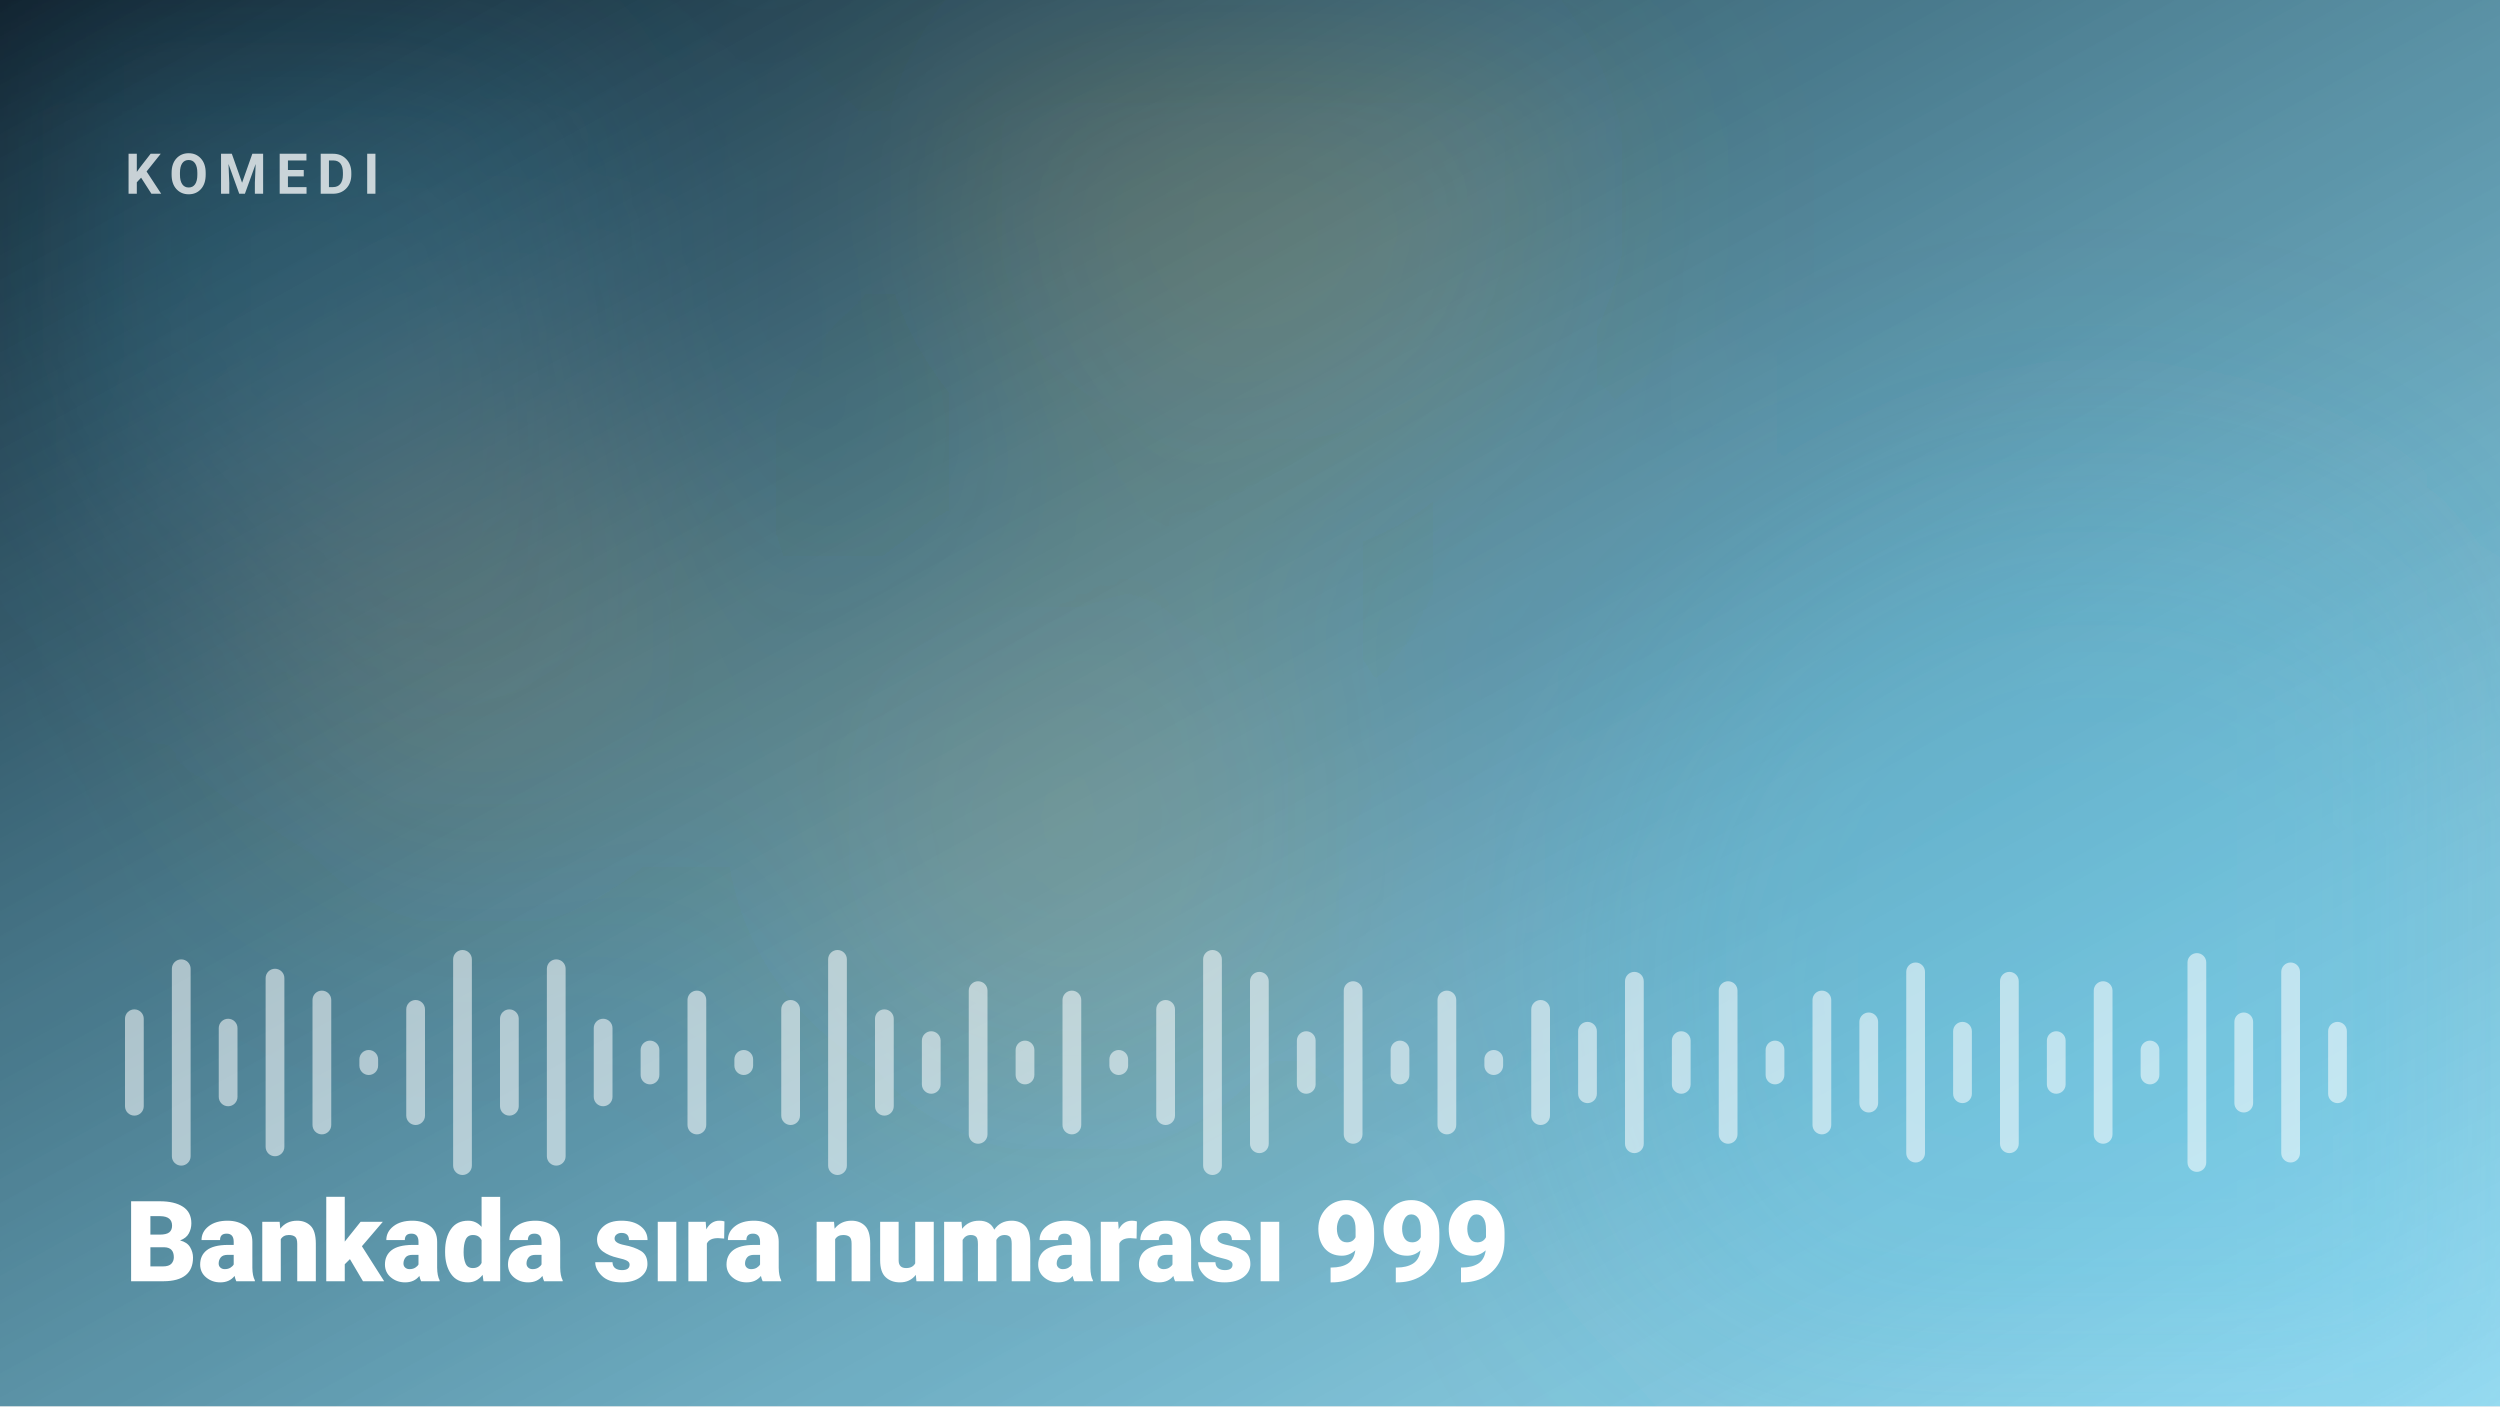
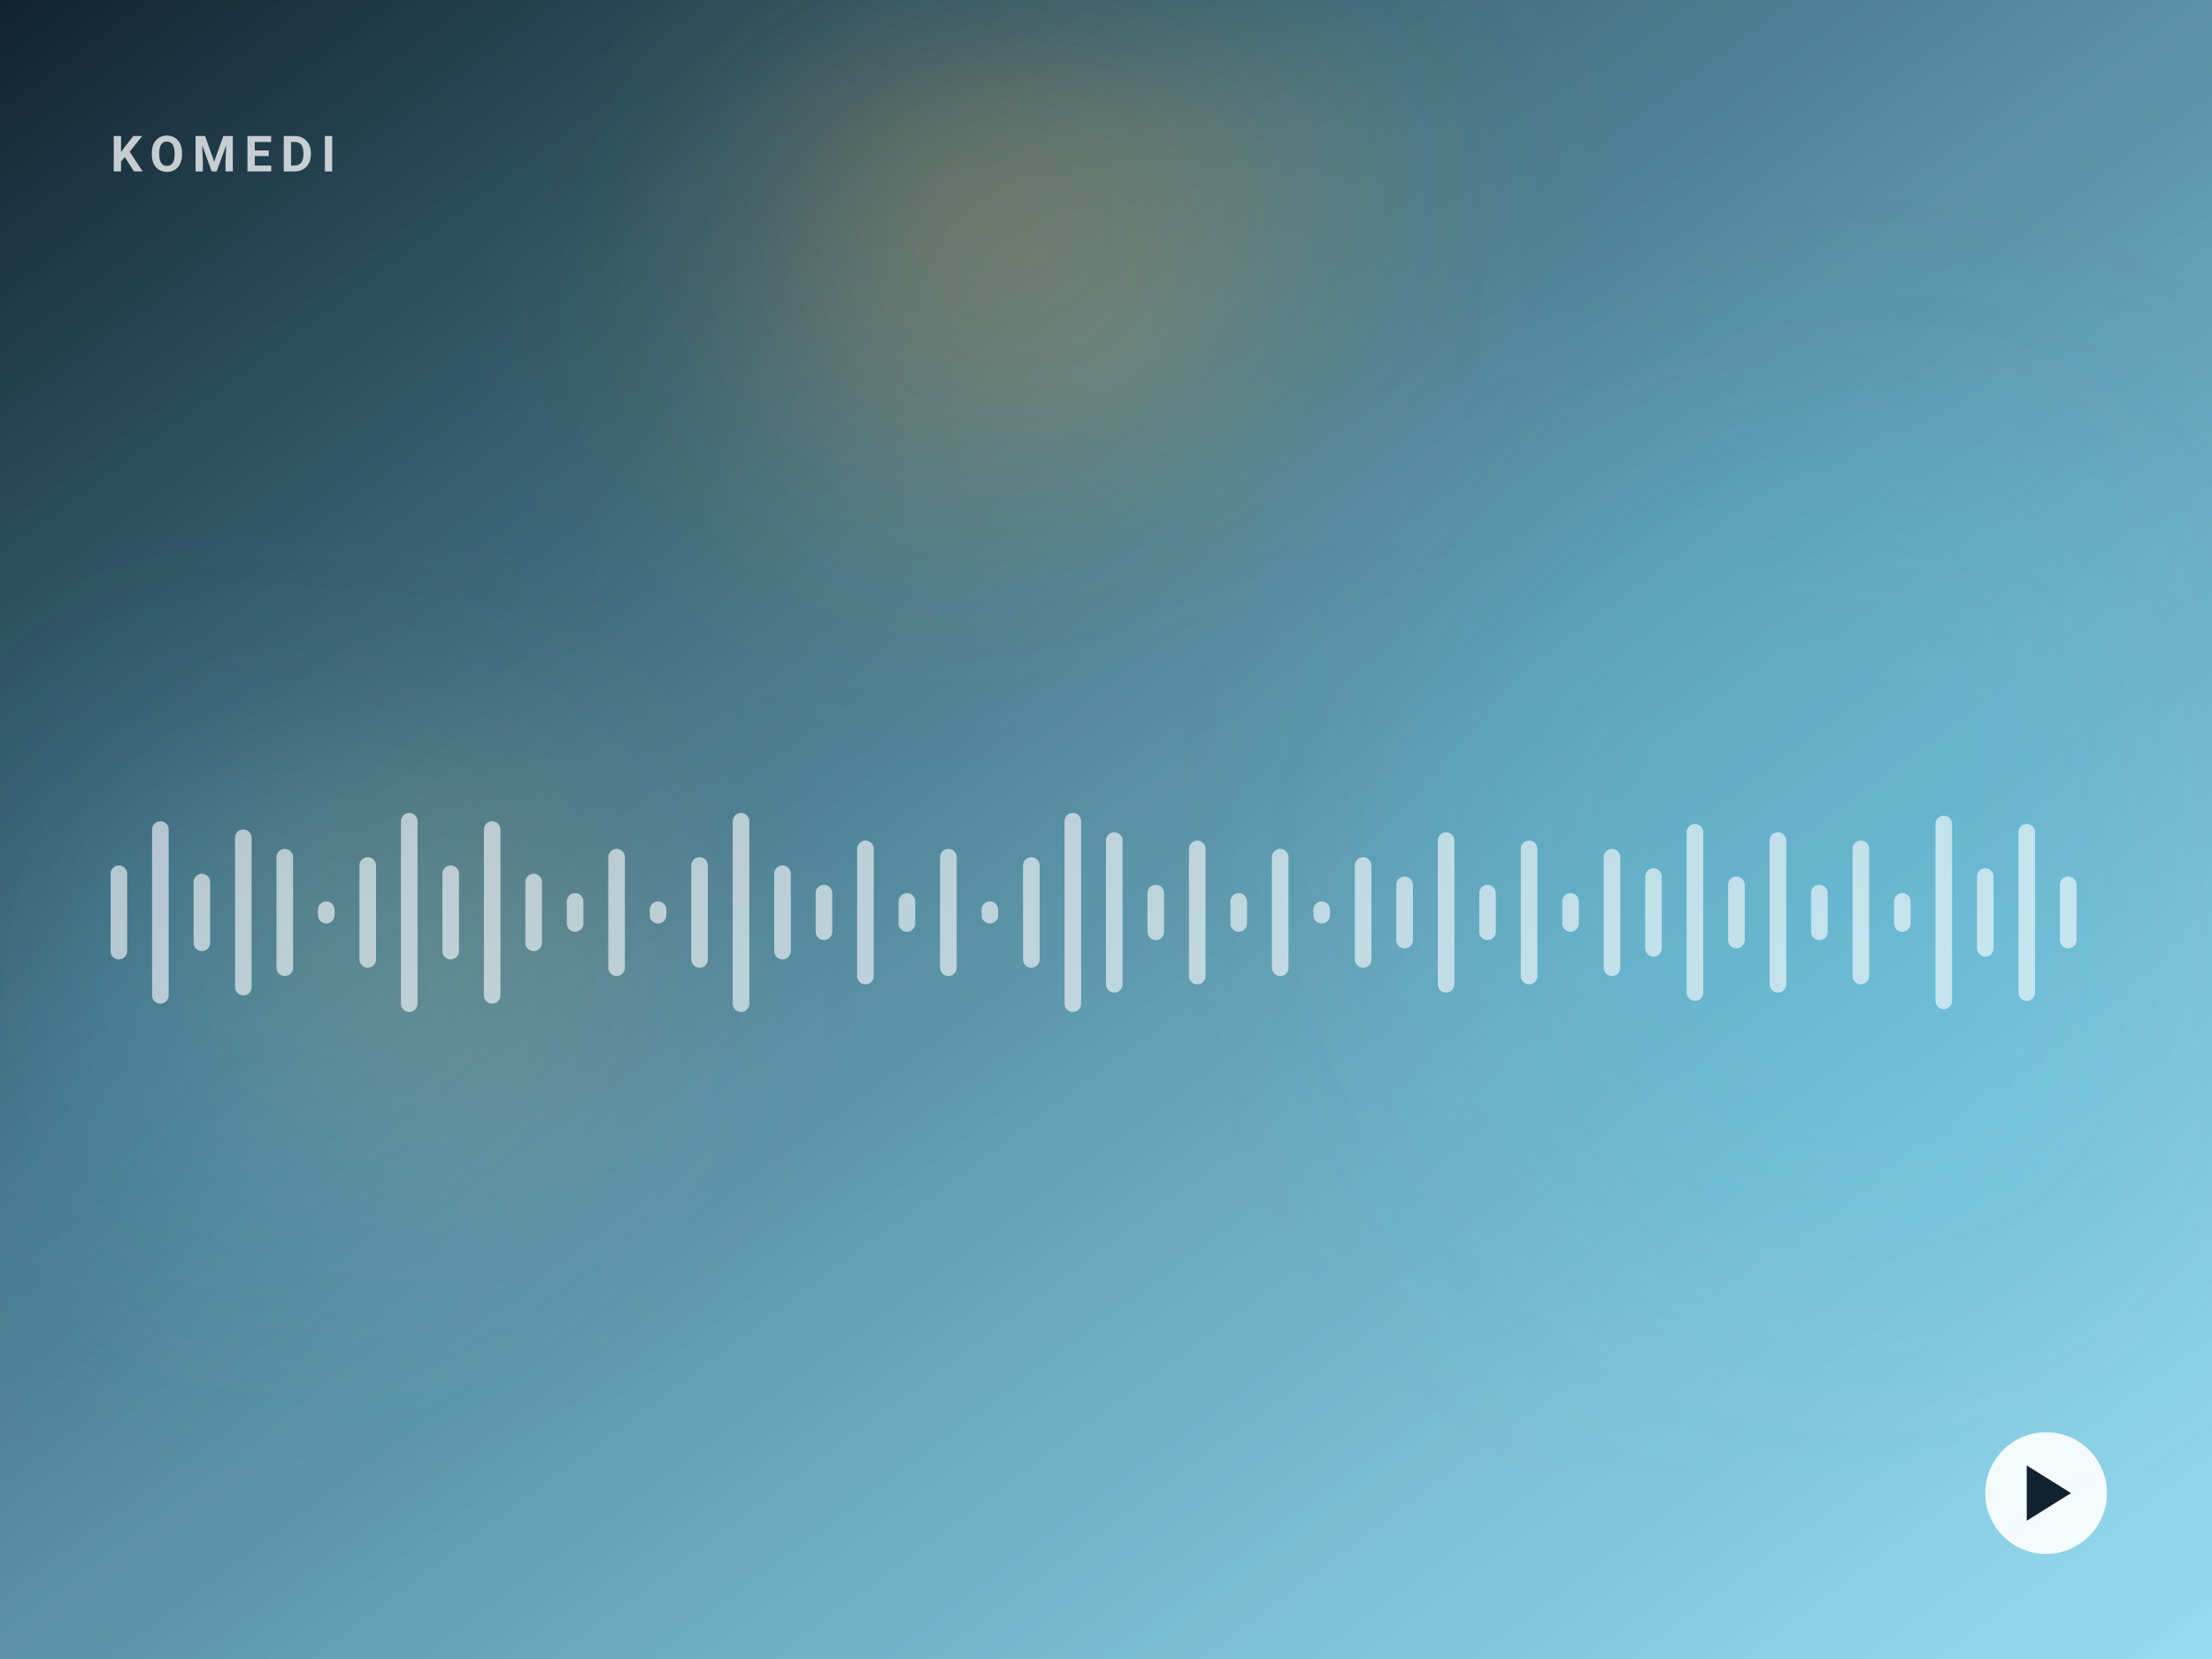
- <svg xmlns="http://www.w3.org/2000/svg" viewBox="0 0 800 450" width="800" height="450" role="img" aria-label="Bankada sıra numarası 999">
+ <svg xmlns="http://www.w3.org/2000/svg" viewBox="0 0 800 600" width="800" height="600" role="img" aria-label="Bankada sıra numarası 999">
  <defs>
    <linearGradient id="g" x1="0" y1="0" x2="1" y2="1">
      <stop offset="0" stop-color="#10222e" />
      <stop offset="1" stop-color="#4cc9f0" stop-opacity="0.55" />
    </linearGradient>
    <filter id="blur">
      <feGaussianBlur stdDeviation="40" />
    </filter>
  </defs>
-   <rect width="800" height="450" fill="url(#g)" />
+   <rect width="800" height="600" fill="url(#g)" />
  <g filter="url(#blur)">
-     <circle cx="342" cy="262" r="91" fill="#ffb443" opacity="0.13" />
+     <circle cx="342" cy="112" r="91" fill="#ffb443" opacity="0.13" />
    <circle cx="672" cy="317" r="163" fill="#4cc9f0" opacity="0.22" />
-     <circle cx="154" cy="200" r="81" fill="#ffb443" opacity="0.12" />
-     <circle cx="89" cy="68" r="101" fill="#4cc9f0" opacity="0.15" />
+     <circle cx="154" cy="350" r="81" fill="#ffb443" opacity="0.12" />
+     <circle cx="89" cy="368" r="101" fill="#4cc9f0" opacity="0.15" />
    <circle cx="401" cy="62" r="101" fill="#ffb443" opacity="0.15" />
  </g>
  <g>
-     <rect x="40" y="323" width="6" height="34" rx="3" fill="#fff" opacity="0.55" />
-     <rect x="55" y="307" width="6" height="66" rx="3" fill="#fff" opacity="0.55" />
-     <rect x="70" y="326" width="6" height="28" rx="3" fill="#fff" opacity="0.55" />
-     <rect x="85" y="310" width="6" height="60" rx="3" fill="#fff" opacity="0.55" />
-     <rect x="100" y="317" width="6" height="46" rx="3" fill="#fff" opacity="0.55" />
-     <rect x="115" y="336" width="6" height="8" rx="3" fill="#fff" opacity="0.55" />
-     <rect x="130" y="320" width="6" height="40" rx="3" fill="#fff" opacity="0.55" />
-     <rect x="145" y="304" width="6" height="72" rx="3" fill="#fff" opacity="0.55" />
-     <rect x="160" y="323" width="6" height="34" rx="3" fill="#fff" opacity="0.55" />
-     <rect x="175" y="307" width="6" height="66" rx="3" fill="#fff" opacity="0.55" />
-     <rect x="190" y="326" width="6" height="28" rx="3" fill="#fff" opacity="0.55" />
-     <rect x="205" y="333" width="6" height="14" rx="3" fill="#fff" opacity="0.55" />
-     <rect x="220" y="317" width="6" height="46" rx="3" fill="#fff" opacity="0.55" />
-     <rect x="235" y="336" width="6" height="8" rx="3" fill="#fff" opacity="0.55" />
-     <rect x="250" y="320" width="6" height="40" rx="3" fill="#fff" opacity="0.55" />
-     <rect x="265" y="304" width="6" height="72" rx="3" fill="#fff" opacity="0.55" />
-     <rect x="280" y="323" width="6" height="34" rx="3" fill="#fff" opacity="0.55" />
-     <rect x="295" y="330" width="6" height="20" rx="3" fill="#fff" opacity="0.55" />
-     <rect x="310" y="314" width="6" height="52" rx="3" fill="#fff" opacity="0.55" />
-     <rect x="325" y="333" width="6" height="14" rx="3" fill="#fff" opacity="0.55" />
-     <rect x="340" y="317" width="6" height="46" rx="3" fill="#fff" opacity="0.55" />
-     <rect x="355" y="336" width="6" height="8" rx="3" fill="#fff" opacity="0.55" />
-     <rect x="370" y="320" width="6" height="40" rx="3" fill="#fff" opacity="0.55" />
-     <rect x="385" y="304" width="6" height="72" rx="3" fill="#fff" opacity="0.55" />
-     <rect x="400" y="311" width="6" height="58" rx="3" fill="#fff" opacity="0.55" />
-     <rect x="415" y="330" width="6" height="20" rx="3" fill="#fff" opacity="0.55" />
-     <rect x="430" y="314" width="6" height="52" rx="3" fill="#fff" opacity="0.55" />
-     <rect x="445" y="333" width="6" height="14" rx="3" fill="#fff" opacity="0.55" />
-     <rect x="460" y="317" width="6" height="46" rx="3" fill="#fff" opacity="0.55" />
-     <rect x="475" y="336" width="6" height="8" rx="3" fill="#fff" opacity="0.55" />
-     <rect x="490" y="320" width="6" height="40" rx="3" fill="#fff" opacity="0.55" />
-     <rect x="505" y="327" width="6" height="26" rx="3" fill="#fff" opacity="0.55" />
-     <rect x="520" y="311" width="6" height="58" rx="3" fill="#fff" opacity="0.55" />
-     <rect x="535" y="330" width="6" height="20" rx="3" fill="#fff" opacity="0.55" />
-     <rect x="550" y="314" width="6" height="52" rx="3" fill="#fff" opacity="0.55" />
-     <rect x="565" y="333" width="6" height="14" rx="3" fill="#fff" opacity="0.55" />
-     <rect x="580" y="317" width="6" height="46" rx="3" fill="#fff" opacity="0.55" />
-     <rect x="595" y="324" width="6" height="32" rx="3" fill="#fff" opacity="0.55" />
-     <rect x="610" y="308" width="6" height="64" rx="3" fill="#fff" opacity="0.55" />
-     <rect x="625" y="327" width="6" height="26" rx="3" fill="#fff" opacity="0.55" />
-     <rect x="640" y="311" width="6" height="58" rx="3" fill="#fff" opacity="0.55" />
-     <rect x="655" y="330" width="6" height="20" rx="3" fill="#fff" opacity="0.55" />
-     <rect x="670" y="314" width="6" height="52" rx="3" fill="#fff" opacity="0.55" />
-     <rect x="685" y="333" width="6" height="14" rx="3" fill="#fff" opacity="0.55" />
-     <rect x="700" y="305" width="6" height="70" rx="3" fill="#fff" opacity="0.55" />
-     <rect x="715" y="324" width="6" height="32" rx="3" fill="#fff" opacity="0.55" />
-     <rect x="730" y="308" width="6" height="64" rx="3" fill="#fff" opacity="0.55" />
-     <rect x="745" y="327" width="6" height="26" rx="3" fill="#fff" opacity="0.55" />
+     <rect x="40" y="313" width="6" height="34" rx="3" fill="#fff" opacity="0.6" />
+     <rect x="55" y="297" width="6" height="66" rx="3" fill="#fff" opacity="0.6" />
+     <rect x="70" y="316" width="6" height="28" rx="3" fill="#fff" opacity="0.6" />
+     <rect x="85" y="300" width="6" height="60" rx="3" fill="#fff" opacity="0.6" />
+     <rect x="100" y="307" width="6" height="46" rx="3" fill="#fff" opacity="0.6" />
+     <rect x="115" y="326" width="6" height="8" rx="3" fill="#fff" opacity="0.6" />
+     <rect x="130" y="310" width="6" height="40" rx="3" fill="#fff" opacity="0.6" />
+     <rect x="145" y="294" width="6" height="72" rx="3" fill="#fff" opacity="0.6" />
+     <rect x="160" y="313" width="6" height="34" rx="3" fill="#fff" opacity="0.6" />
+     <rect x="175" y="297" width="6" height="66" rx="3" fill="#fff" opacity="0.6" />
+     <rect x="190" y="316" width="6" height="28" rx="3" fill="#fff" opacity="0.6" />
+     <rect x="205" y="323" width="6" height="14" rx="3" fill="#fff" opacity="0.6" />
+     <rect x="220" y="307" width="6" height="46" rx="3" fill="#fff" opacity="0.6" />
+     <rect x="235" y="326" width="6" height="8" rx="3" fill="#fff" opacity="0.6" />
+     <rect x="250" y="310" width="6" height="40" rx="3" fill="#fff" opacity="0.6" />
+     <rect x="265" y="294" width="6" height="72" rx="3" fill="#fff" opacity="0.6" />
+     <rect x="280" y="313" width="6" height="34" rx="3" fill="#fff" opacity="0.6" />
+     <rect x="295" y="320" width="6" height="20" rx="3" fill="#fff" opacity="0.6" />
+     <rect x="310" y="304" width="6" height="52" rx="3" fill="#fff" opacity="0.6" />
+     <rect x="325" y="323" width="6" height="14" rx="3" fill="#fff" opacity="0.6" />
+     <rect x="340" y="307" width="6" height="46" rx="3" fill="#fff" opacity="0.6" />
+     <rect x="355" y="326" width="6" height="8" rx="3" fill="#fff" opacity="0.6" />
+     <rect x="370" y="310" width="6" height="40" rx="3" fill="#fff" opacity="0.6" />
+     <rect x="385" y="294" width="6" height="72" rx="3" fill="#fff" opacity="0.6" />
+     <rect x="400" y="301" width="6" height="58" rx="3" fill="#fff" opacity="0.6" />
+     <rect x="415" y="320" width="6" height="20" rx="3" fill="#fff" opacity="0.6" />
+     <rect x="430" y="304" width="6" height="52" rx="3" fill="#fff" opacity="0.6" />
+     <rect x="445" y="323" width="6" height="14" rx="3" fill="#fff" opacity="0.6" />
+     <rect x="460" y="307" width="6" height="46" rx="3" fill="#fff" opacity="0.6" />
+     <rect x="475" y="326" width="6" height="8" rx="3" fill="#fff" opacity="0.6" />
+     <rect x="490" y="310" width="6" height="40" rx="3" fill="#fff" opacity="0.6" />
+     <rect x="505" y="317" width="6" height="26" rx="3" fill="#fff" opacity="0.6" />
+     <rect x="520" y="301" width="6" height="58" rx="3" fill="#fff" opacity="0.6" />
+     <rect x="535" y="320" width="6" height="20" rx="3" fill="#fff" opacity="0.6" />
+     <rect x="550" y="304" width="6" height="52" rx="3" fill="#fff" opacity="0.6" />
+     <rect x="565" y="323" width="6" height="14" rx="3" fill="#fff" opacity="0.6" />
+     <rect x="580" y="307" width="6" height="46" rx="3" fill="#fff" opacity="0.6" />
+     <rect x="595" y="314" width="6" height="32" rx="3" fill="#fff" opacity="0.6" />
+     <rect x="610" y="298" width="6" height="64" rx="3" fill="#fff" opacity="0.6" />
+     <rect x="625" y="317" width="6" height="26" rx="3" fill="#fff" opacity="0.6" />
+     <rect x="640" y="301" width="6" height="58" rx="3" fill="#fff" opacity="0.6" />
+     <rect x="655" y="320" width="6" height="20" rx="3" fill="#fff" opacity="0.6" />
+     <rect x="670" y="304" width="6" height="52" rx="3" fill="#fff" opacity="0.6" />
+     <rect x="685" y="323" width="6" height="14" rx="3" fill="#fff" opacity="0.6" />
+     <rect x="700" y="295" width="6" height="70" rx="3" fill="#fff" opacity="0.6" />
+     <rect x="715" y="314" width="6" height="32" rx="3" fill="#fff" opacity="0.6" />
+     <rect x="730" y="298" width="6" height="64" rx="3" fill="#fff" opacity="0.6" />
+     <rect x="745" y="317" width="6" height="26" rx="3" fill="#fff" opacity="0.6" />
  </g>
  <text x="40" y="62" font-family="ui-sans-serif,system-ui,Segoe UI,Roboto,sans-serif" font-size="18" font-weight="600" fill="#fff" opacity="0.75" letter-spacing="3">KOMEDI</text>
-   <text x="40" y="410" font-family="ui-sans-serif,system-ui,Segoe UI,Roboto,sans-serif" font-size="36" font-weight="800" fill="#fff">Bankada sıra numarası 999</text>
+   <circle cx="740" cy="540" r="22" fill="#fff" opacity="0.9" />
+   <path d="M733 530l16 10-16 10z" fill="#10222e" />
</svg>
